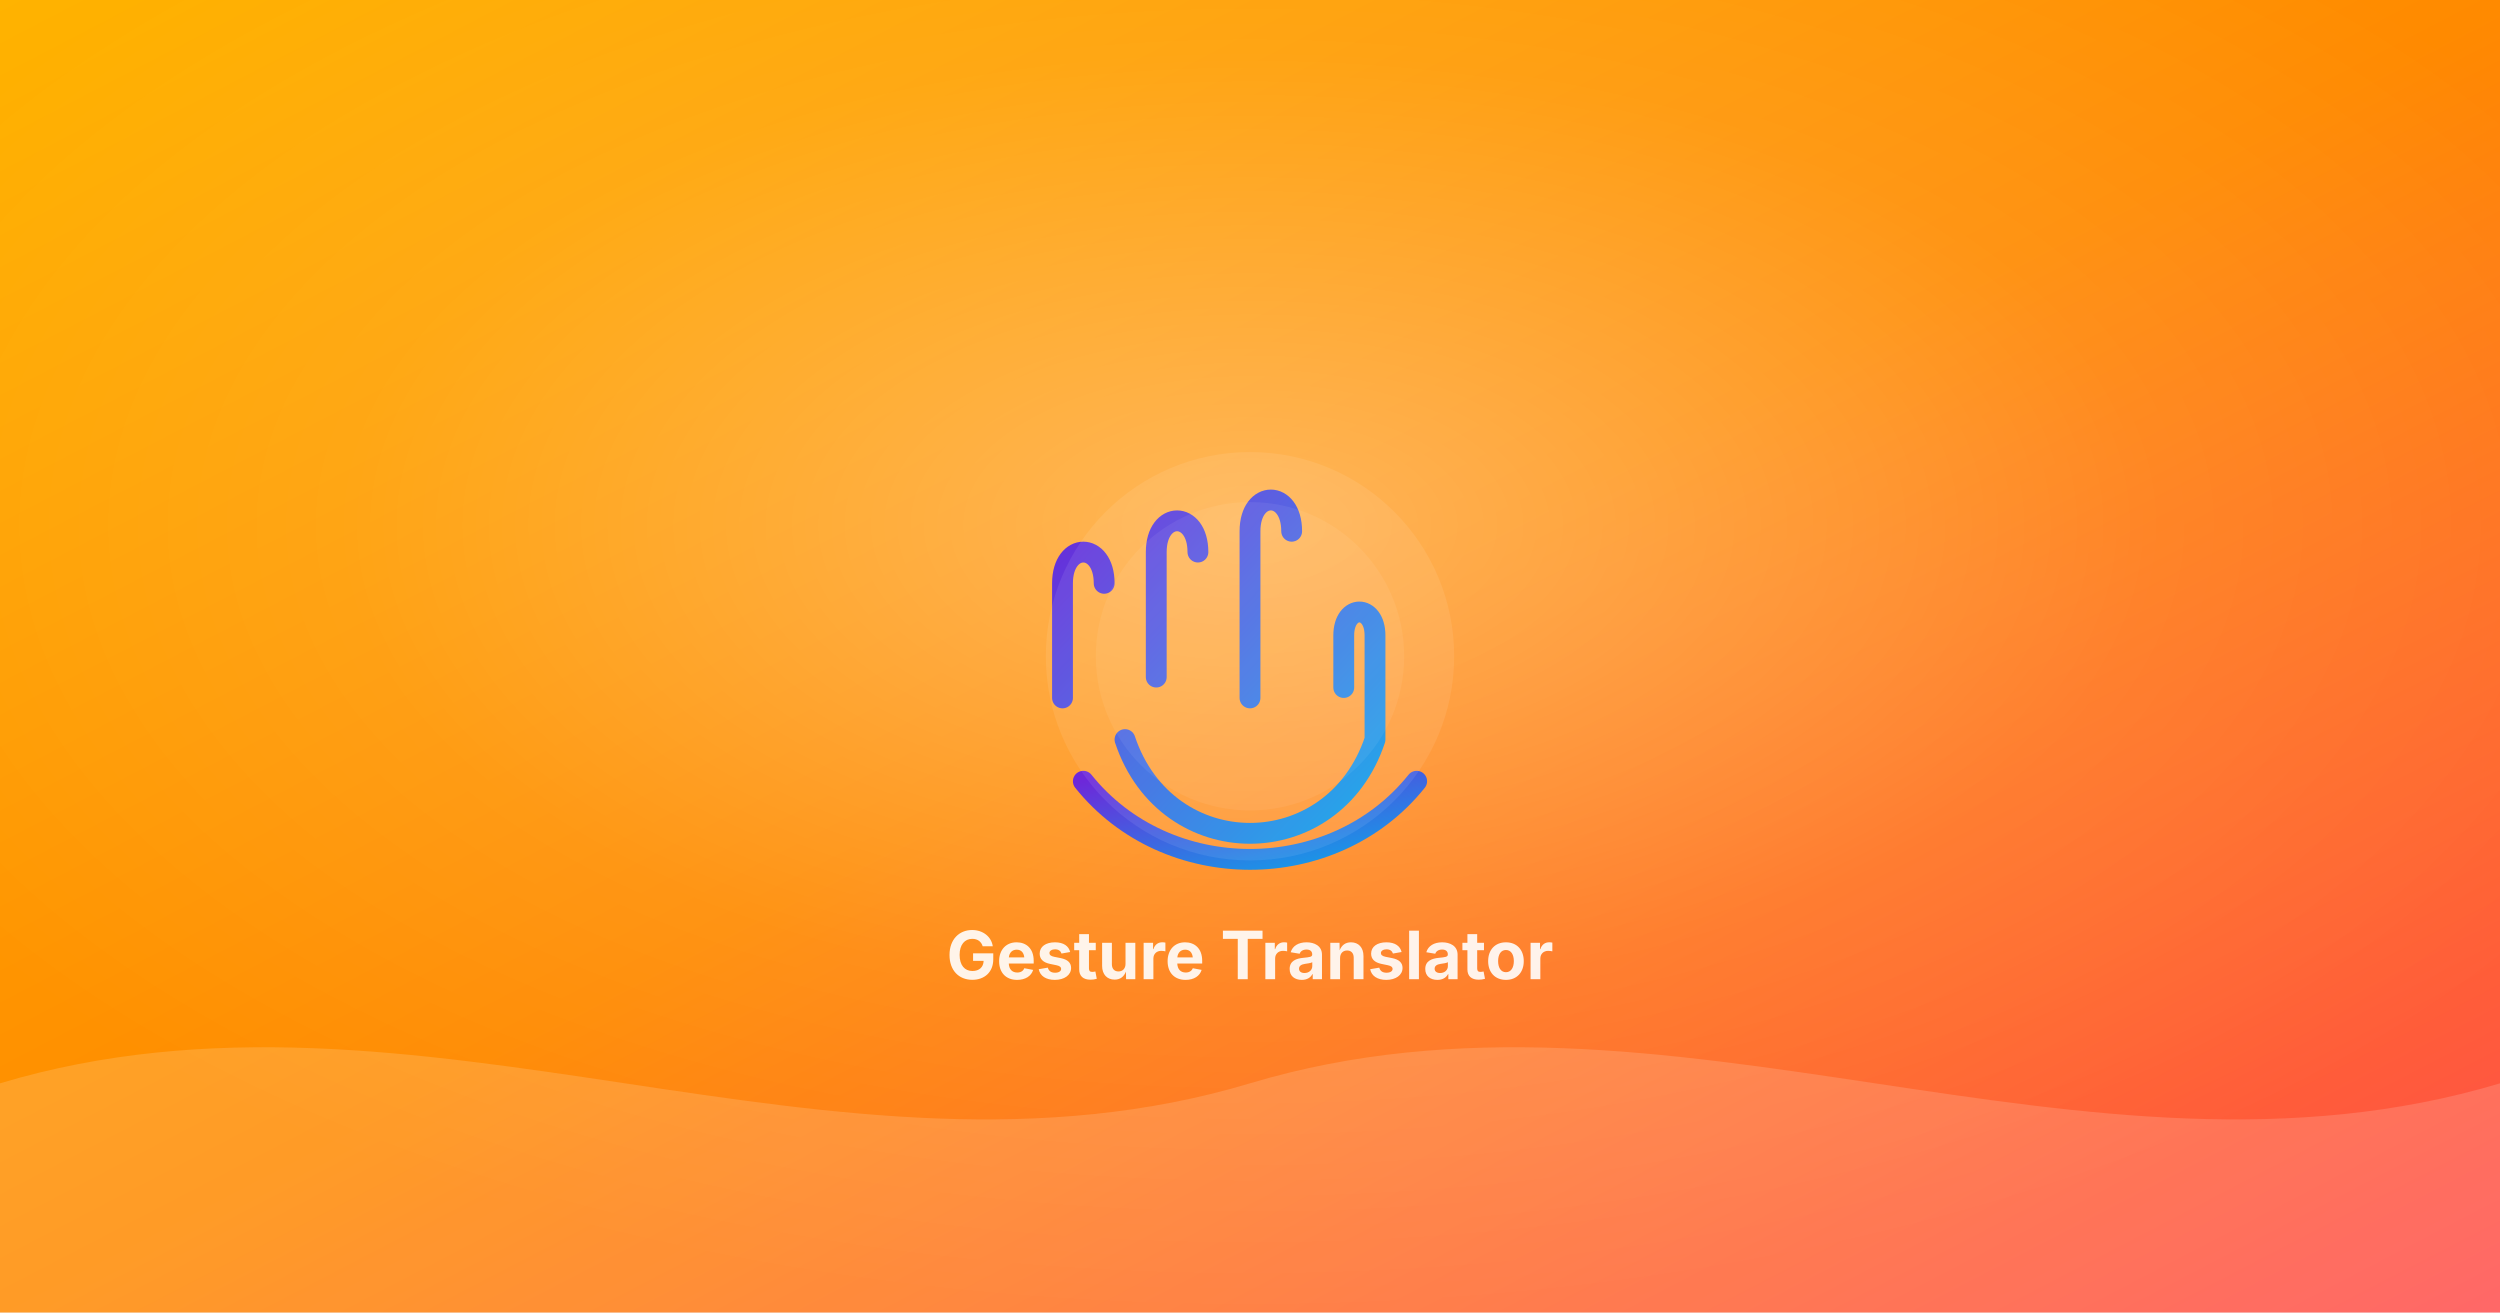
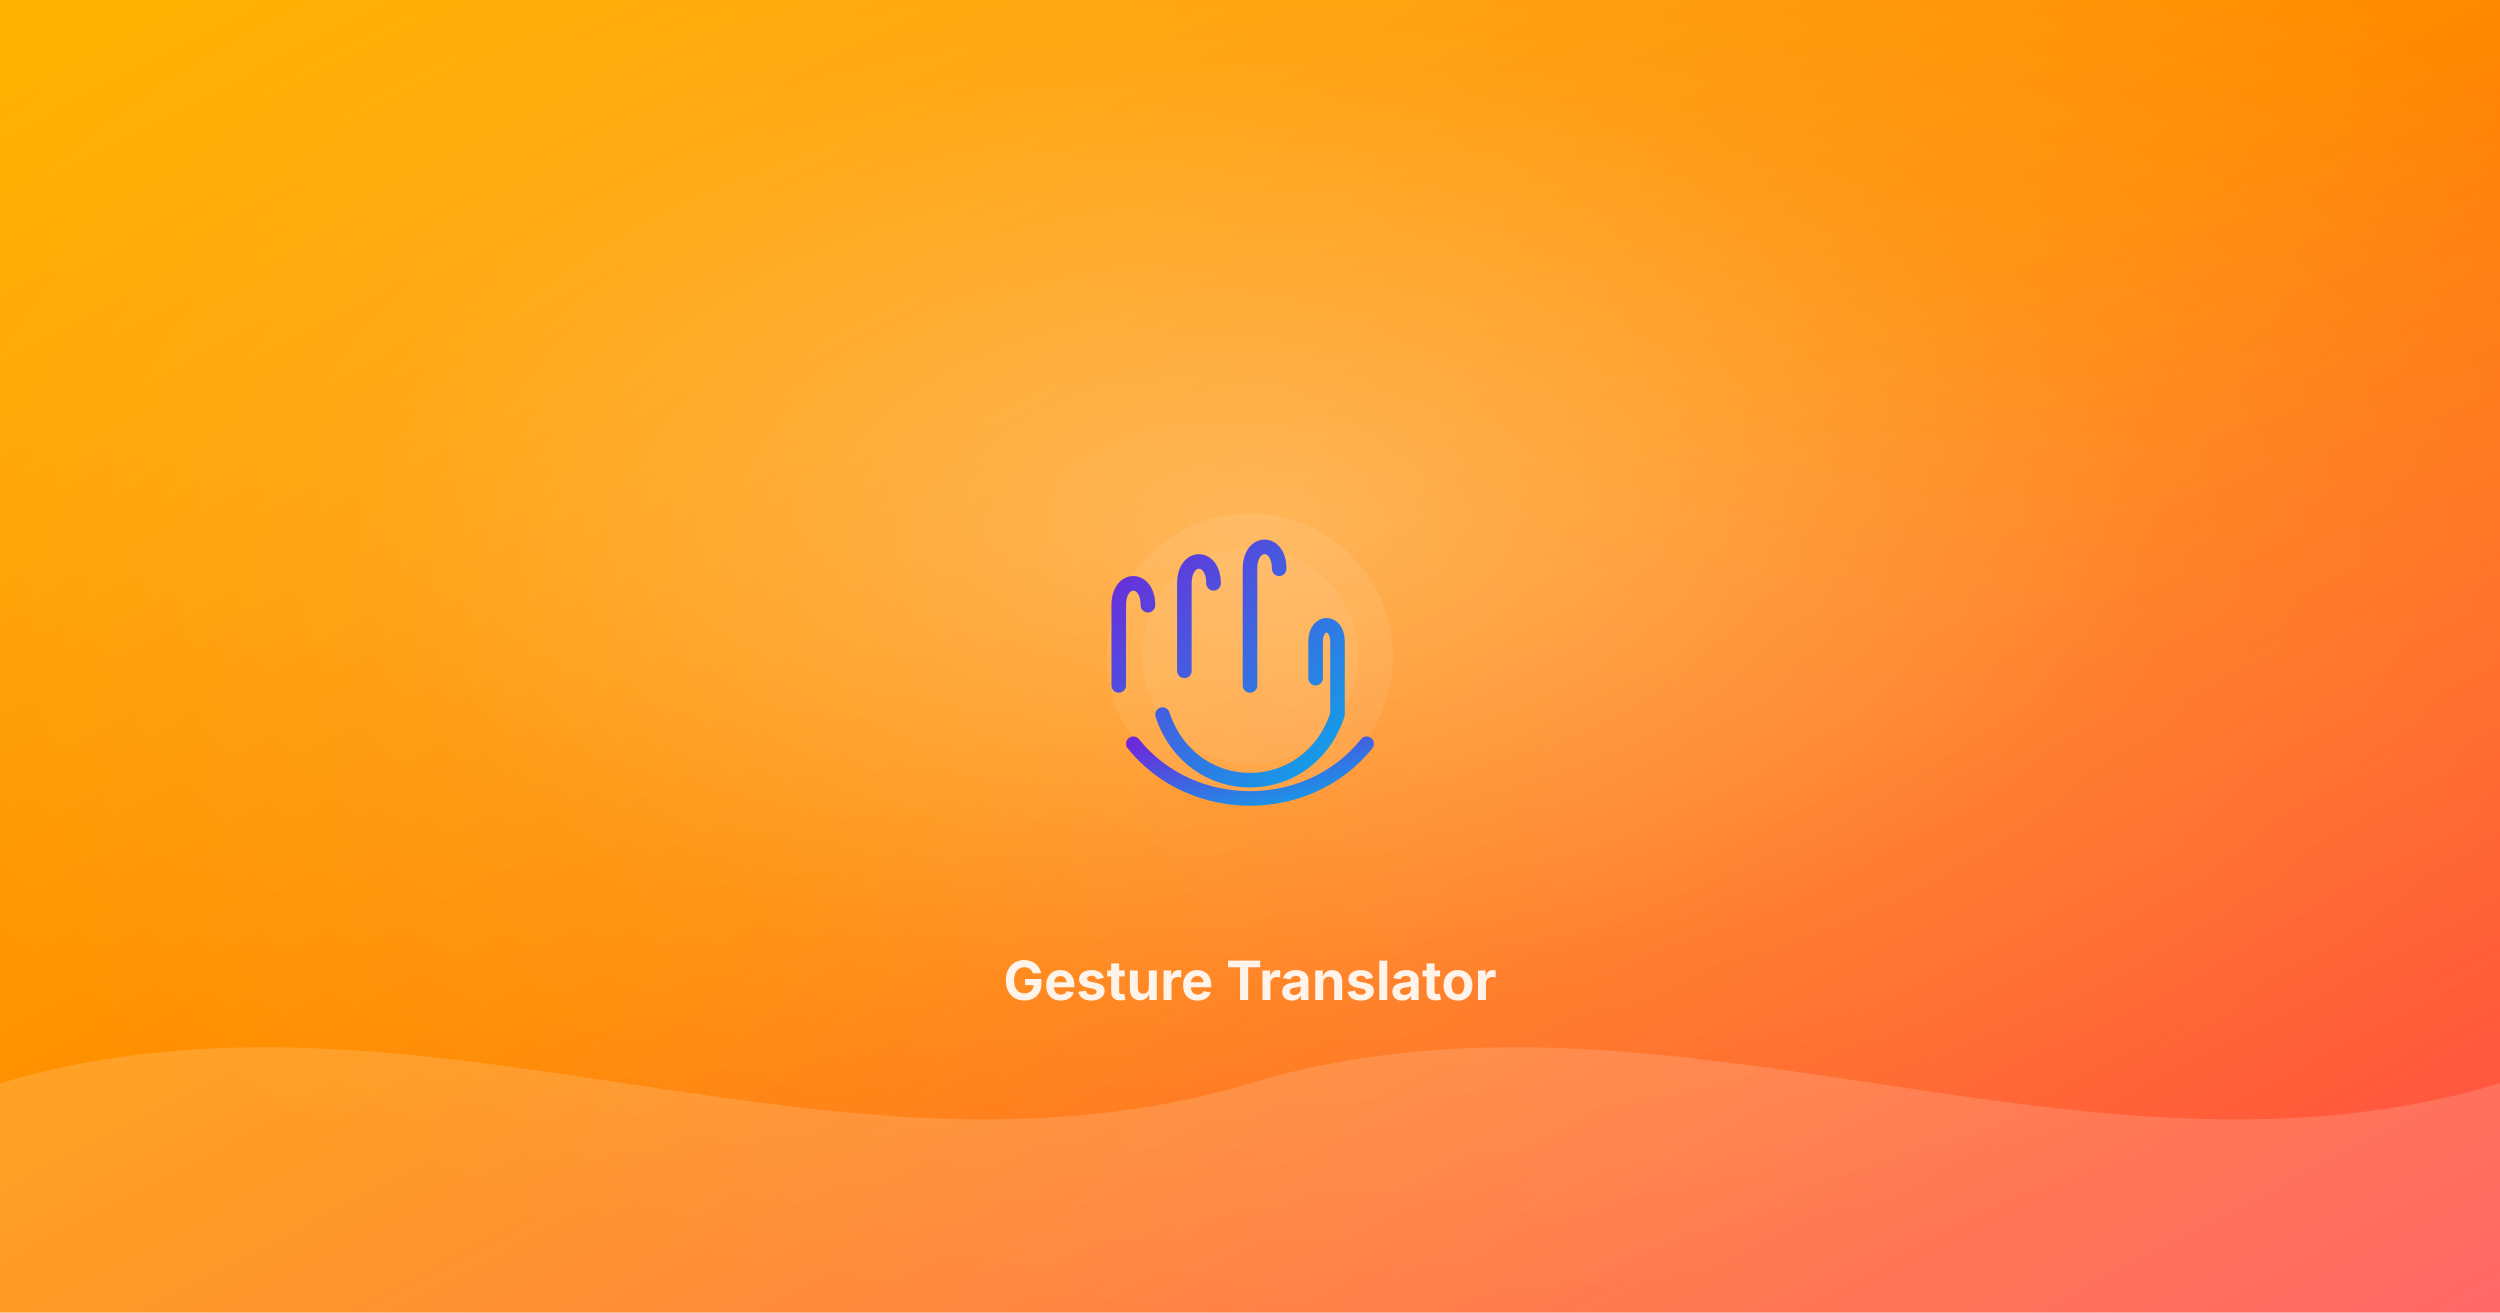
<svg xmlns="http://www.w3.org/2000/svg" width="1200" height="630" viewBox="0 0 1200 630" fill="none">
  <defs>
    <linearGradient id="g1" x1="0" y1="0" x2="1" y2="1">
      <stop offset="0%" stop-color="#FFB300" />
      <stop offset="50%" stop-color="#FF8A00" />
      <stop offset="100%" stop-color="#FF4D4D" />
    </linearGradient>
    <radialGradient id="glow" cx="50%" cy="40%" r="60%">
      <stop offset="0%" stop-color="#FFFFFF" stop-opacity="0.35" />
      <stop offset="60%" stop-color="#FFFFFF" stop-opacity="0.08" />
      <stop offset="100%" stop-color="#FFFFFF" stop-opacity="0" />
    </radialGradient>
    <linearGradient id="handGrad" x1="0" y1="0" x2="1" y2="1">
      <stop offset="0%" stop-color="#6D28D9" />
      <stop offset="100%" stop-color="#0EA5E9" />
    </linearGradient>
  </defs>
  <rect width="1200" height="630" fill="url(#g1)" />
  <rect width="1200" height="630" fill="url(#glow)" />
  <g opacity="0.15" fill="#FFFFFF">
    <path d="M0 520 C 200 460, 400 580, 600 520 C 800 460, 1000 580, 1200 520 L 1200 630 L 0 630 Z" />
    <path opacity="0.5" d="M0 560 C 220 500, 420 620, 620 560 C 820 500, 1020 620, 1200 560 L 1200 630 L 0 630 Z" />
  </g>
-   <g transform="translate(600,315)" stroke="url(#handGrad)" stroke-width="10" stroke-linecap="round" stroke-linejoin="round" fill="none">
-     <path d="M-60 40 C -40 100, 40 100, 60 40 L 60 -10 C 60 -25, 45 -25, 45 -10 L 45 15 M 20 -60 C 20 -80, 0 -80, 0 -60 L 0 20 M -25 -50 C -25 -70, -45 -70, -45 -50 L -45 10 M -70 -35 C -70 -55, -90 -55, -90 -35 L -90 20" />
-     <path d="M-80 60 C -40 110, 40 110, 80 60" />
+   <g transform="translate(600,315) scale(0.7)">
+     <g>
+       <circle r="98" fill="rgba(255,255,255,0.08)" />
+       <circle r="74" fill="rgba(255,255,255,0.06)" />
+     </g>
+     <g stroke="url(#handGrad)" stroke-width="10" stroke-linecap="round" stroke-linejoin="round" fill="none">
+       <path d="M-60 40 C -40 100, 40 100, 60 40 L 60 -10 C 60 -25, 45 -25, 45 -10 L 45 15 M 20 -60 C 20 -80, 0 -80, 0 -60 L 0 20 M -25 -50 C -25 -70, -45 -70, -45 -50 L -45 10 M -70 -35 C -70 -55, -90 -55, -90 -35 L -90 20" />
+       <path d="M-80 60 C -40 110, 40 110, 80 60" />
+     </g>
  </g>
-   <g transform="translate(600,315)">
-     <circle r="98" fill="rgba(255,255,255,0.08)" />
-     <circle r="74" fill="rgba(255,255,255,0.06)" />
-   </g>
-   <g transform="translate(600,470)" fill="#FFFFFF" opacity="0.9">
-     <text text-anchor="middle" font-family="Inter,ui-sans-serif,system-ui,-apple-system,Segoe UI" font-size="32" font-weight="700">
+   <g transform="translate(600,480)" fill="#FFFFFF" opacity="0.9">
+     <text text-anchor="middle" font-family="Inter,ui-sans-serif,system-ui,-apple-system,Segoe UI" font-size="26" font-weight="700">
      Gesture Translator
    </text>
  </g>
</svg>
